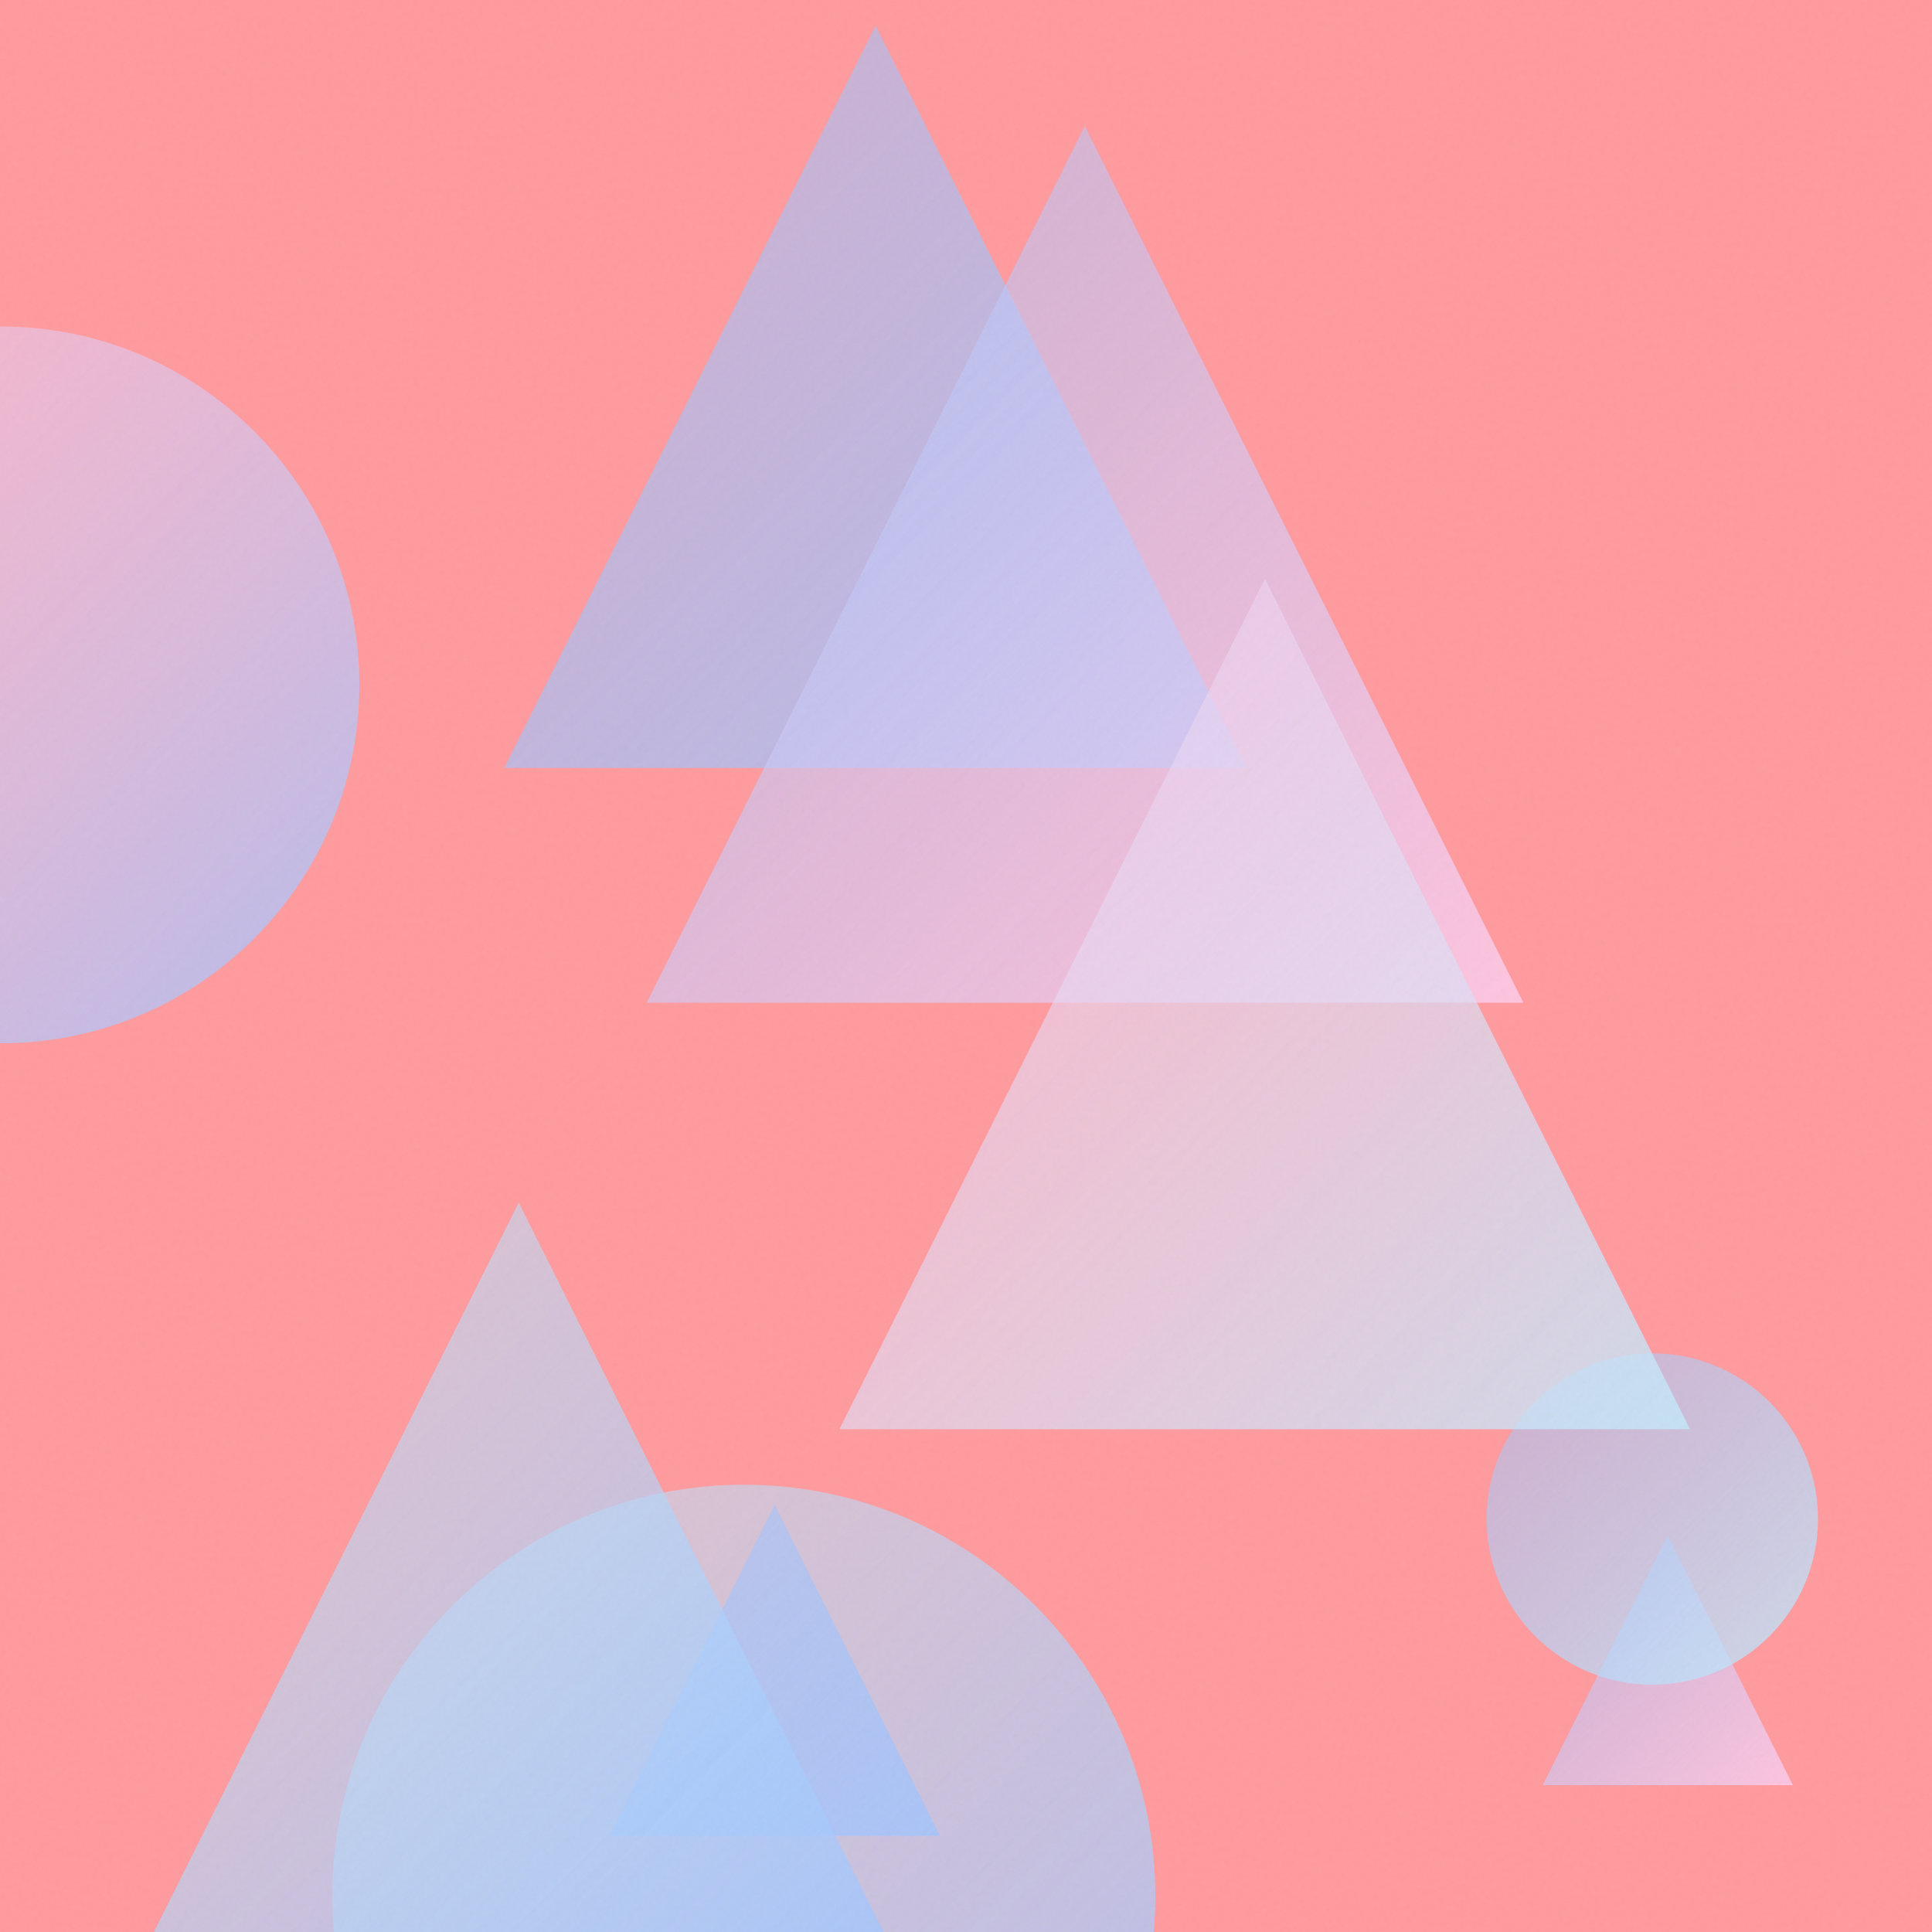
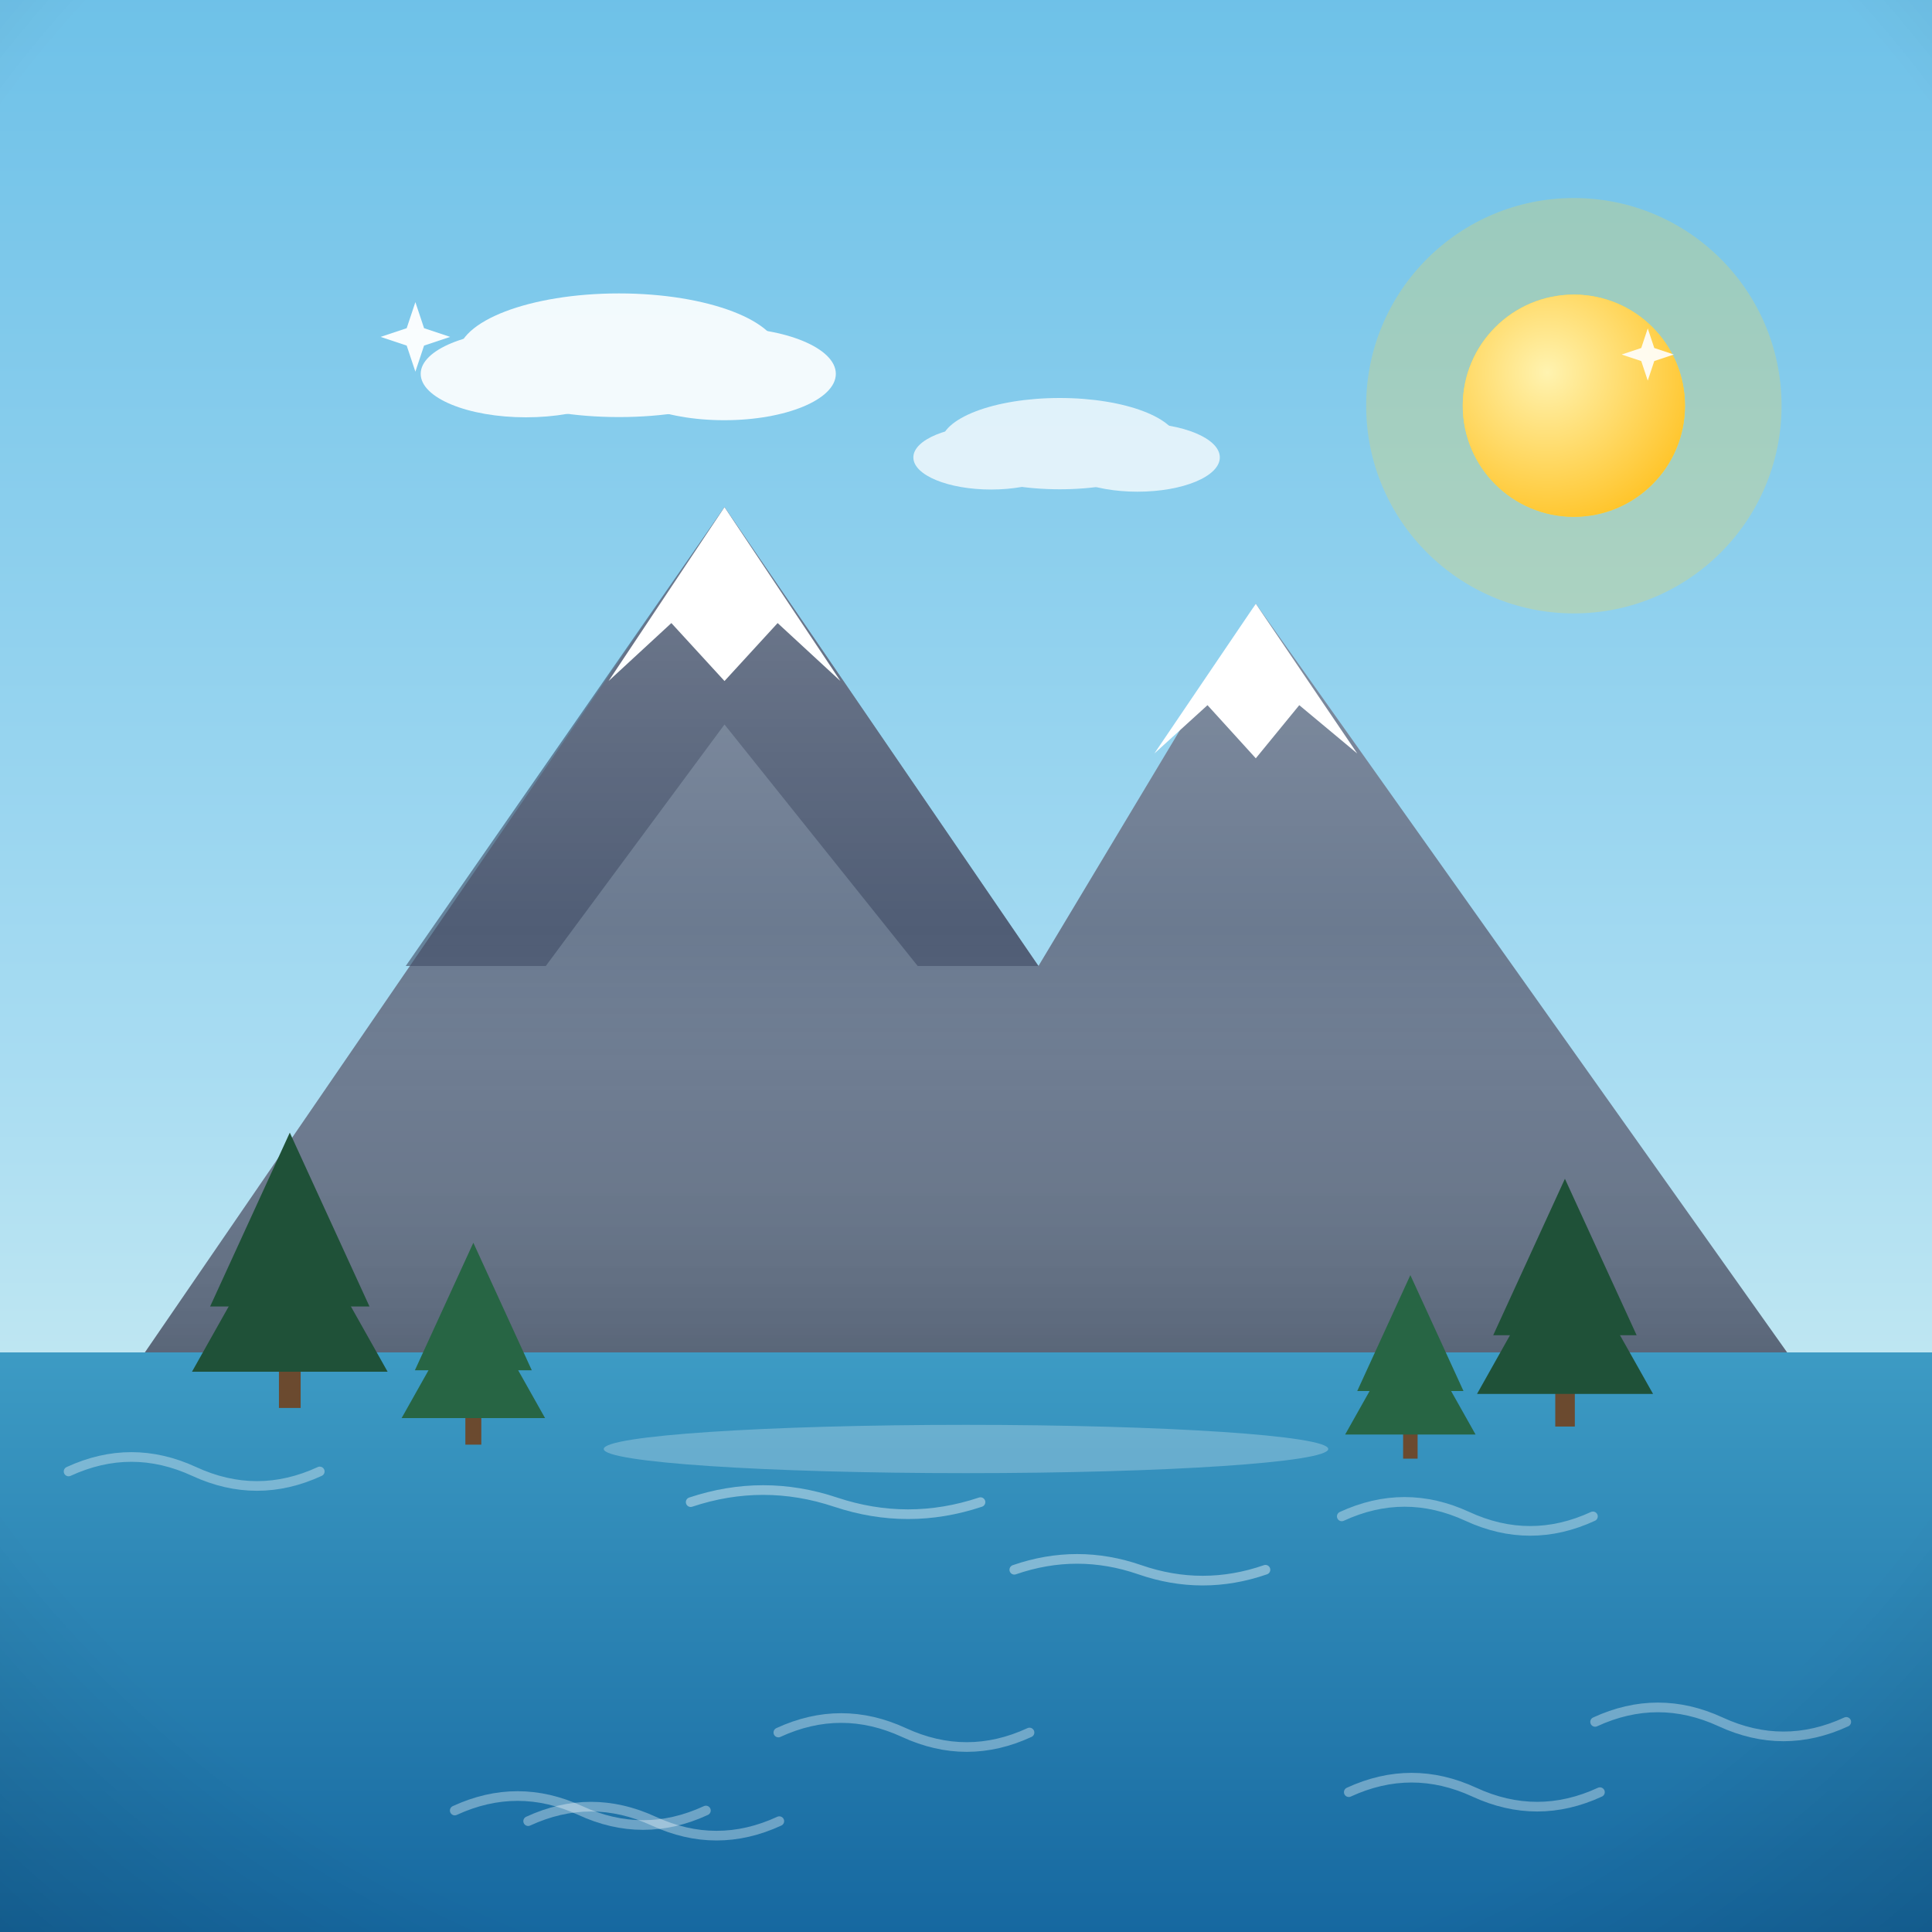
- <svg xmlns="http://www.w3.org/2000/svg" viewBox="0 0 400 400">
+ <svg xmlns="http://www.w3.org/2000/svg" viewBox="0 0 800 800">
  <defs>
-     <linearGradient id="g0" x1="319.4" y1="317.9" x2="371.2" y2="369.6" gradientUnits="userSpaceOnUse">
-       <stop offset="0" stop-color="#A1C4FD" stop-opacity="0.5" />
-       <stop offset="1" stop-color="#FECFEF" stop-opacity="0.8" />
+     <linearGradient id="sky" x1="0" y1="0" x2="0" y2="1">
+       <stop offset="0" stop-color="#6ec1e8" />
+       <stop offset="0.55" stop-color="#a8dcf2" />
+       <stop offset="1" stop-color="#eafaf1" />
    </linearGradient>
-     <linearGradient id="g1" x1="68.9" y1="307.4" x2="239.2" y2="477.7" gradientUnits="userSpaceOnUse">
-       <stop offset="0" stop-color="#C2E9FB" stop-opacity="0.5" />
-       <stop offset="1" stop-color="#A1C4FD" stop-opacity="0.8" />
+     <radialGradient id="sunG" cx="0.38" cy="0.35" r="0.9">
+       <stop offset="0" stop-color="#fff3b0" />
+       <stop offset="1" stop-color="#ffb703" />
+     </radialGradient>
+     <linearGradient id="ground" x1="0" y1="0" x2="0" y2="1">
+       <stop offset="0" stop-color="#69b06f" />
+       <stop offset="1" stop-color="#3c7a44" />
    </linearGradient>
-     <linearGradient id="g2" x1="104.4" y1="5.3" x2="258.1" y2="159.0" gradientUnits="userSpaceOnUse">
-       <stop offset="0" stop-color="#A1C4FD" stop-opacity="0.5" />
-       <stop offset="1" stop-color="#A1C4FD" stop-opacity="0.8" />
+     <linearGradient id="sea" x1="0" y1="0" x2="0" y2="1">
+       <stop offset="0" stop-color="#3d9bc4" />
+       <stop offset="1" stop-color="#1668a0" />
    </linearGradient>
-     <linearGradient id="g3" x1="126.1" y1="311.5" x2="194.6" y2="380.1" gradientUnits="userSpaceOnUse">
-       <stop offset="0" stop-color="#A1C4FD" stop-opacity="0.5" />
-       <stop offset="1" stop-color="#A1C4FD" stop-opacity="0.8" />
+     <linearGradient id="shade" x1="0" y1="0" x2="0" y2="1">
+       <stop offset="0" stop-color="#ffffff" stop-opacity="0.20" />
+       <stop offset="0.5" stop-color="#ffffff" stop-opacity="0" />
+       <stop offset="1" stop-color="#000000" stop-opacity="0.16" />
    </linearGradient>
-     <linearGradient id="g4" x1="133.9" y1="26.1" x2="315.4" y2="207.6" gradientUnits="userSpaceOnUse">
-       <stop offset="0" stop-color="#A1C4FD" stop-opacity="0.5" />
-       <stop offset="1" stop-color="#FECFEF" stop-opacity="0.8" />
-     </linearGradient>
-     <linearGradient id="g5" x1="27.7" y1="249.0" x2="187.1" y2="408.3" gradientUnits="userSpaceOnUse">
-       <stop offset="0" stop-color="#C2E9FB" stop-opacity="0.5" />
-       <stop offset="1" stop-color="#A1C4FD" stop-opacity="0.8" />
-     </linearGradient>
-     <linearGradient id="g6" x1="307.7" y1="280.2" x2="376.4" y2="348.9" gradientUnits="userSpaceOnUse">
-       <stop offset="0" stop-color="#A1C4FD" stop-opacity="0.5" />
-       <stop offset="1" stop-color="#C2E9FB" stop-opacity="0.8" />
-     </linearGradient>
-     <linearGradient id="g7" x1="173.8" y1="119.8" x2="349.9" y2="295.9" gradientUnits="userSpaceOnUse">
-       <stop offset="0" stop-color="#FECFEF" stop-opacity="0.5" />
-       <stop offset="1" stop-color="#C2E9FB" stop-opacity="0.8" />
-     </linearGradient>
-     <linearGradient id="g8" x1="-74.0" y1="67.7" x2="74.4" y2="216.0" gradientUnits="userSpaceOnUse">
-       <stop offset="0" stop-color="#FECFEF" stop-opacity="0.5" />
-       <stop offset="1" stop-color="#A1C4FD" stop-opacity="0.8" />
-     </linearGradient>
-     <filter id="n">
-       <feTurbulence type="fractalNoise" baseFrequency="0.9" numOctaves="2" stitchTiles="stitch" />
-       <feColorMatrix type="saturate" values="0" />
-     </filter>
+     <radialGradient id="vig" cx="0.5" cy="0.42" r="0.85">
+       <stop offset="0.72" stop-color="#000000" stop-opacity="0" />
+       <stop offset="1" stop-color="#000000" stop-opacity="0.20" />
+     </radialGradient>
  </defs>
-   <rect width="400" height="400" fill="#FF9A9E" />
-   <path d="M 345.3 317.9 L 371.2 369.6 L 319.4 369.6 Z" fill="url(#g0)" />
-   <circle cx="154.0" cy="392.6" r="85.2" fill="url(#g1)" />
-   <path d="M 181.3 5.3 L 258.1 159.0 L 104.4 159.0 Z" fill="url(#g2)" />
-   <path d="M 160.4 311.5 L 194.6 380.1 L 126.1 380.1 Z" fill="url(#g3)" />
-   <path d="M 224.6 26.1 L 315.4 207.6 L 133.9 207.6 Z" fill="url(#g4)" />
-   <path d="M 107.4 249.0 L 187.1 408.3 L 27.7 408.3 Z" fill="url(#g5)" />
-   <circle cx="342.1" cy="314.5" r="34.3" fill="url(#g6)" />
-   <path d="M 261.9 119.8 L 349.9 295.9 L 173.8 295.9 Z" fill="url(#g7)" />
-   <circle cx="0.2" cy="141.8" r="74.2" fill="url(#g8)" />
-   <rect width="400" height="400" filter="url(#n)" opacity="0.05" />
+   <rect width="800" height="800" fill="url(#sky)" />
+   <circle cx="651.7" cy="168" r="86" fill="#ffd93d" opacity="0.25" />
+   <circle cx="651.7" cy="168" r="46" fill="#ffd93d" />
+   <circle cx="651.7" cy="168" r="46" fill="url(#sunG)" />
+   <g fill="#ffffff" opacity="0.9">
+     <ellipse cx="256.3" cy="147.1" rx="66.7" ry="25.6" />
+     <ellipse cx="217.8" cy="154.8" rx="43.6" ry="18" />
+     <ellipse cx="299.9" cy="154.8" rx="46.2" ry="19.2" />
+   </g>
+   <g fill="#ffffff" opacity="0.75">
+     <ellipse cx="438.8" cy="183.7" rx="49.2" ry="18.9" />
+     <ellipse cx="410.4" cy="189.4" rx="32.2" ry="13.3" />
+     <ellipse cx="471" cy="189.4" rx="34.1" ry="14.2" />
+   </g>
+   <rect y="560" width="800" height="240" fill="url(#sea)" />
+   <path d="M 218.7 754.1 q 26 -12 52 0 q 26 12 52 0" fill="none" stroke="#ffffff" stroke-width="4" stroke-linecap="round" opacity="0.35" />
+   <path d="M 555.6 627.9 q 26 -12 52 0 q 26 12 52 0" fill="none" stroke="#ffffff" stroke-width="4" stroke-linecap="round" opacity="0.35" />
+   <path d="M 188.3 749.7 q 26 -12 52 0 q 26 12 52 0" fill="none" stroke="#ffffff" stroke-width="4" stroke-linecap="round" opacity="0.35" />
+   <path d="M 322.3 717.4 q 26 -12 52 0 q 26 12 52 0" fill="none" stroke="#ffffff" stroke-width="4" stroke-linecap="round" opacity="0.35" />
+   <path d="M 558.5 742.1 q 26 -12 52 0 q 26 12 52 0" fill="none" stroke="#ffffff" stroke-width="4" stroke-linecap="round" opacity="0.35" />
+   <path d="M 28.4 609.3 q 26 -12 52 0 q 26 12 52 0" fill="none" stroke="#ffffff" stroke-width="4" stroke-linecap="round" opacity="0.35" />
+   <path d="M 660.5 713 q 26 -12 52 0 q 26 12 52 0" fill="none" stroke="#ffffff" stroke-width="4" stroke-linecap="round" opacity="0.35" />
+   <g transform="translate(400 0) scale(1 1) translate(-400 0)">
+     <path d="M60 560 L 300 210 L 430 400 L 520 250 L 740 560 Z" fill="#6b7a90" />
+     <path d="M300 210 L 430 400 L 380 400 L 300 300 L 226 400 L 168 400 Z" fill="#3d4a63" opacity="0.6" />
+     <path d="M252 282 L 300 210 L 348 282 L 322 258 L 300 282 L 278 258 Z" fill="#ffffff" />
+     <path d="M478 312 L 520 250 L 562 312 L 538 292 L 520 314 L 500 292 Z" fill="#ffffff" />
+     <path d="M60 560 L 300 210 L 430 400 L 520 250 L 740 560 Z" fill="url(#shade)" />
+     <g fill="#1f5138">
+       <rect x="115.5" y="556" width="9" height="27" fill="#6b4a2f" />
+       <path d="M 120 469 L 87 541 L 153 541 Z" />
+       <path d="M 120 496 L 79.5 568 L 160.5 568 Z" />
+     </g>
+     <g fill="#276544">
+       <rect x="192.7" y="578.4" width="6.6" height="19.8" fill="#6b4a2f" />
+       <path d="M 196 514.6 L 171.8 567.4 L 220.2 567.4 Z" />
+       <path d="M 196 534.4 L 166.3 587.2 L 225.7 587.2 Z" />
+     </g>
+     <g fill="#1f5138">
+       <rect x="644" y="566.4" width="8.1" height="24.3" fill="#6b4a2f" />
+       <path d="M 648 488.1 L 618.3 552.9 L 677.7 552.9 Z" />
+       <path d="M 648 512.4 L 611.6 577.2 L 684.5 577.2 Z" />
+     </g>
+     <g fill="#276544">
+       <rect x="581" y="586" width="6" height="18" fill="#6b4a2f" />
+       <path d="M 584 528 L 562 576 L 606 576 Z" />
+       <path d="M 584 546 L 557 594 L 611 594 Z" />
+     </g>
+     <ellipse cx="400" cy="600" rx="150" ry="10" fill="#ffffff" opacity="0.25" />
+     <path d="M286 622 q 30 -10 60 0 q 30 10 60 0 M 420 650 q 26 -9 52 0 q 26 9 52 0" stroke="#ffffff" stroke-width="4" fill="none" opacity="0.4" stroke-linecap="round" />
+   </g>
+   <path d="M 172 125.1 L 175.6 135.9 L 186.4 139.5 L 175.6 143.1 L 172 153.9 L 168.4 143.1 L 157.6 139.5 L 168.4 135.9 Z" fill="#ffffff" opacity="0.95" />
+   <path d="M 682.3 136 L 685 144.1 L 693.1 146.8 L 685 149.5 L 682.3 157.6 L 679.6 149.5 L 671.5 146.8 L 679.6 144.1 Z" fill="#ffffff" opacity="0.9" />
+   <rect width="800" height="800" fill="url(#vig)" />
</svg>
